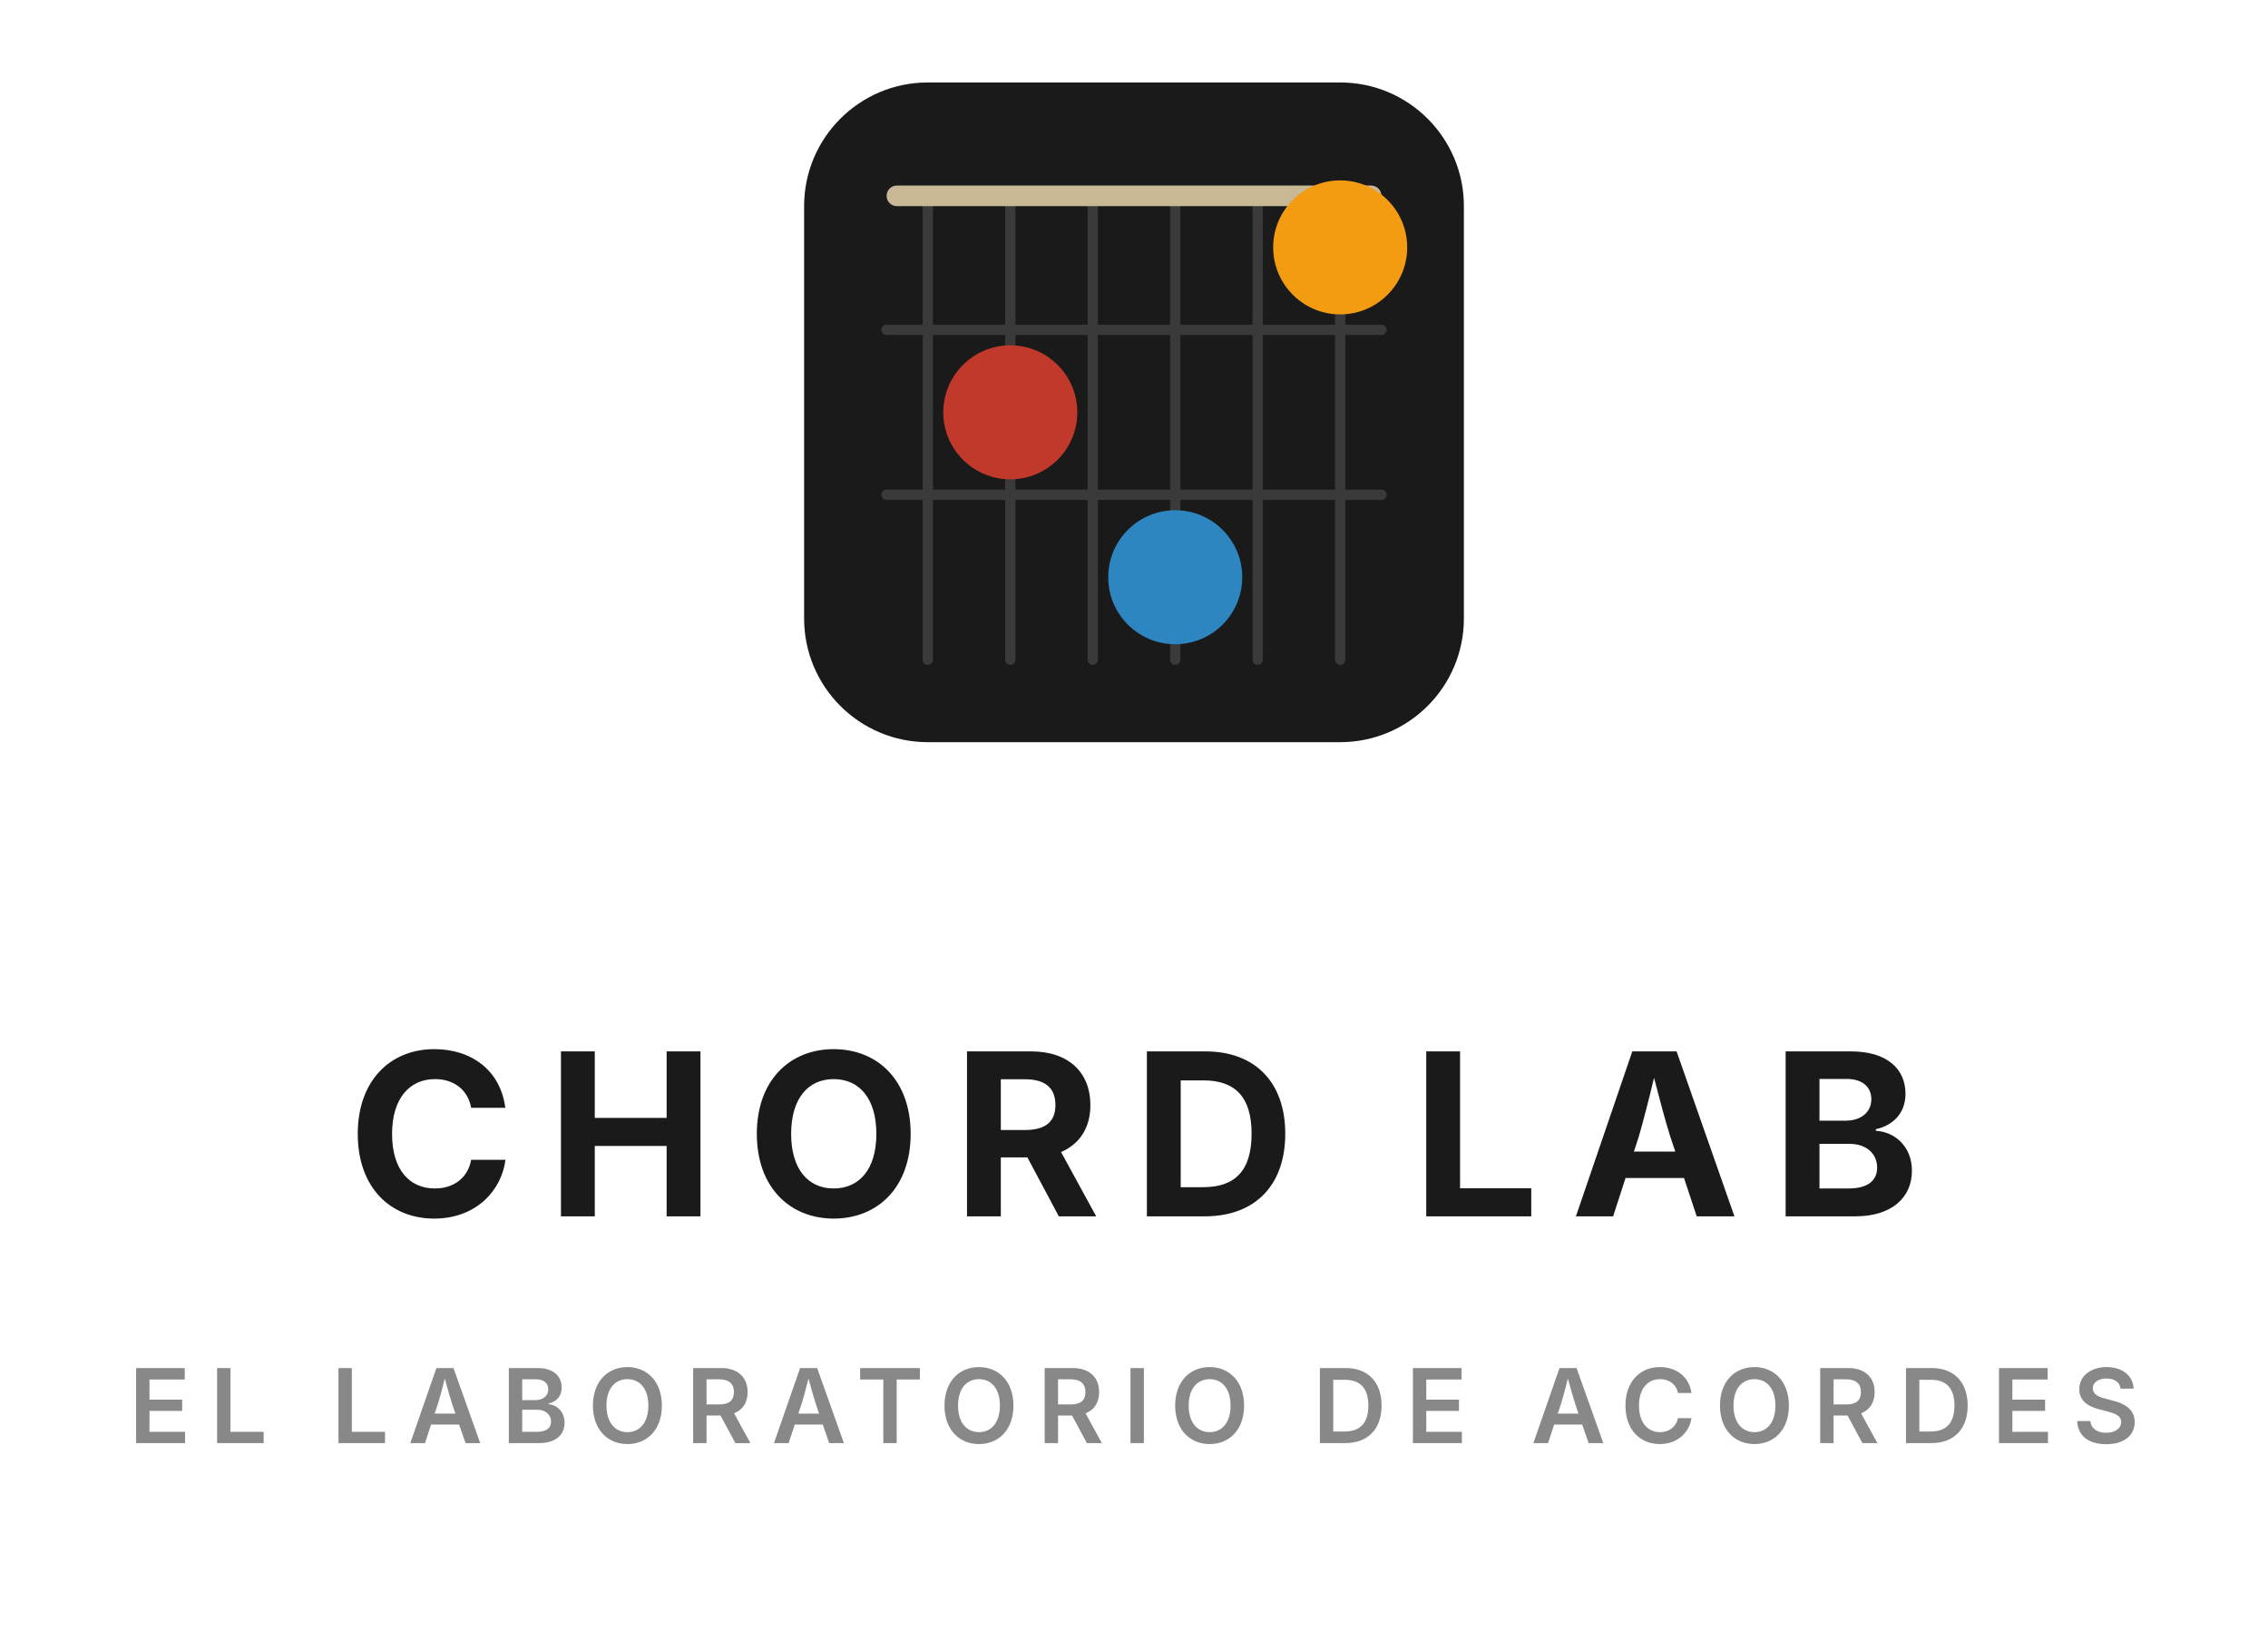
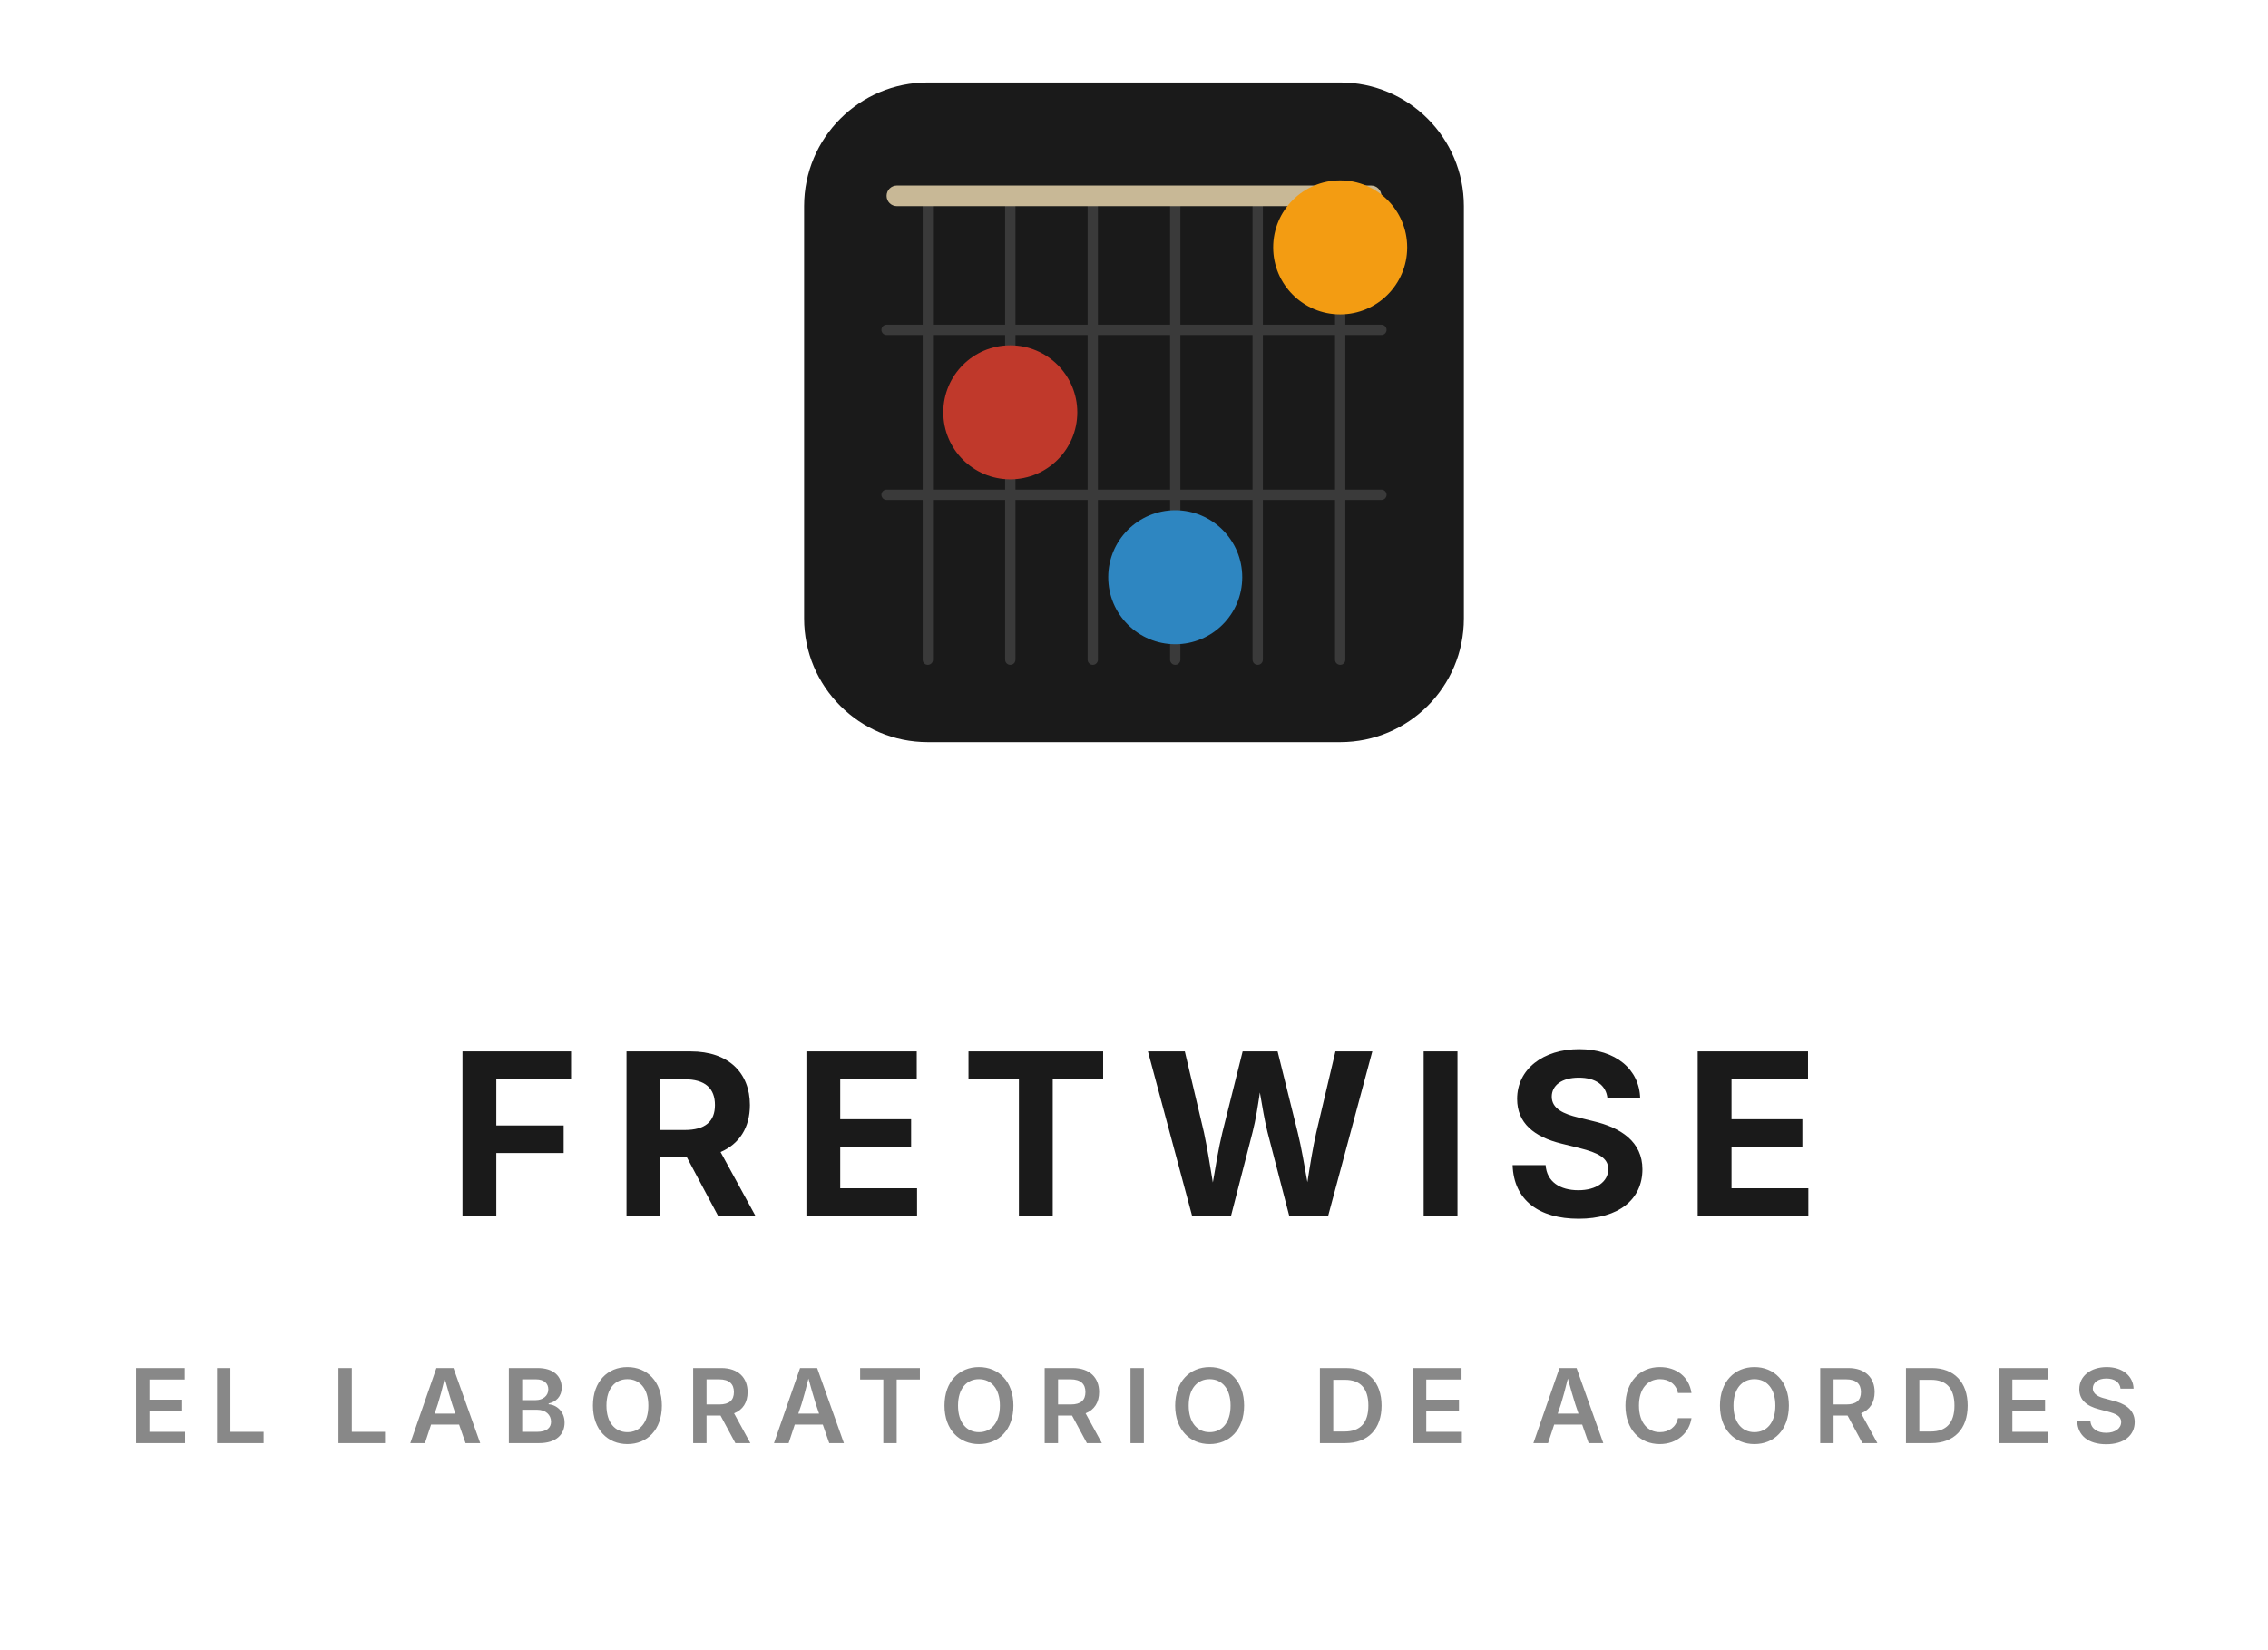
- <svg xmlns="http://www.w3.org/2000/svg" viewBox="0 0 220 160" role="img" aria-label="Chord Lab">
+ <svg xmlns="http://www.w3.org/2000/svg" viewBox="0 0 220 160" role="img" aria-label="Fretwise">
  <g transform="translate(78 8)">
    <rect width="64" height="64" rx="12" fill="#1a1a1a" />
    <g stroke="#3a3a3a" stroke-width="1" stroke-linecap="round">
      <path d="M12 12v44M20 12v44M28 12v44M36 12v44M44 12v44M52 12v44" />
      <path d="M8 24h48M8 40h48" />
    </g>
    <rect x="8" y="10" width="48" height="2" rx="1" fill="#c8b896" />
    <circle cx="20" cy="32" r="6.5" fill="#c0392b" />
    <circle cx="36" cy="48" r="6.5" fill="#2e86c1" />
    <circle cx="52" cy="16" r="6.5" fill="#f39c12" />
  </g>
-   <text x="110" y="118" text-anchor="middle" font-family="-apple-system, BlinkMacSystemFont, 'SF Pro Display', Inter, system-ui, sans-serif" font-size="22" font-weight="700" letter-spacing="3" fill="#1a1a1a">CHORD LAB</text>
+   <text x="110" y="118" text-anchor="middle" font-family="-apple-system, BlinkMacSystemFont, 'SF Pro Display', Inter, system-ui, sans-serif" font-size="22" font-weight="700" letter-spacing="3" fill="#1a1a1a">FRETWISE</text>
  <text x="110" y="140" text-anchor="middle" font-family="-apple-system, BlinkMacSystemFont, 'SF Pro Display', Inter, system-ui, sans-serif" font-size="10" font-weight="600" letter-spacing="1.8" fill="#888">EL LABORATORIO DE ACORDES</text>
</svg>
